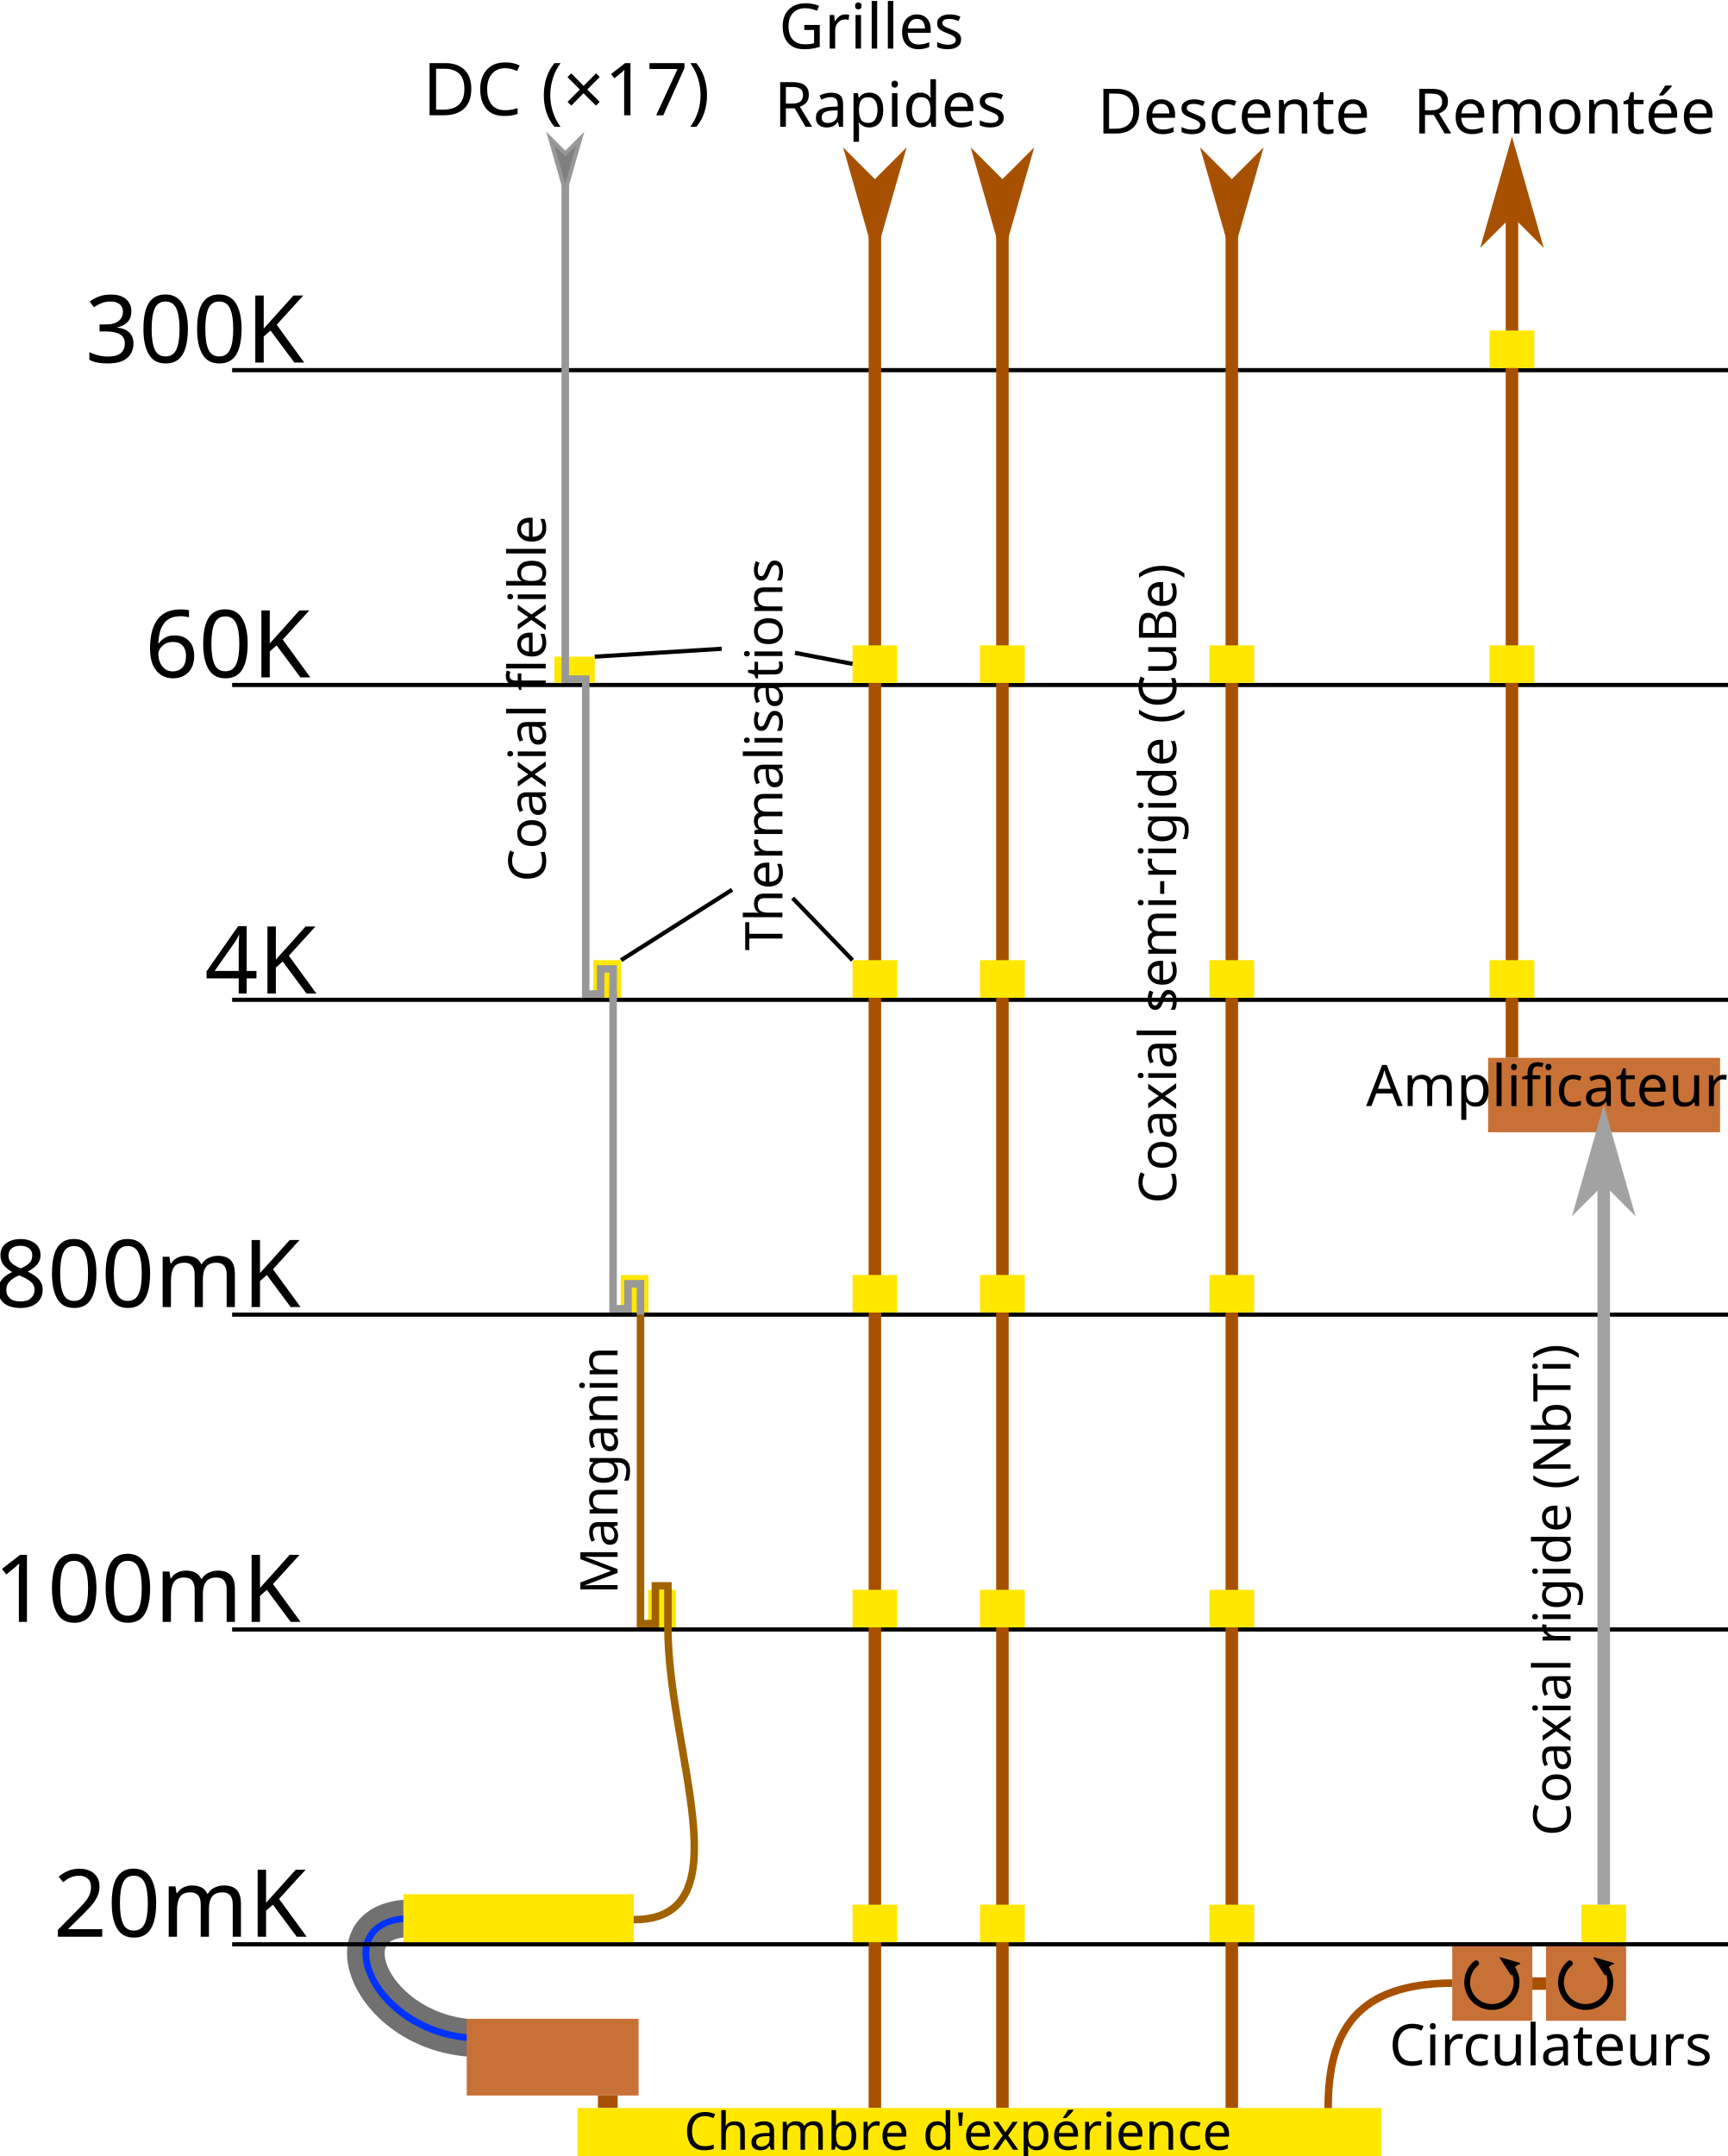
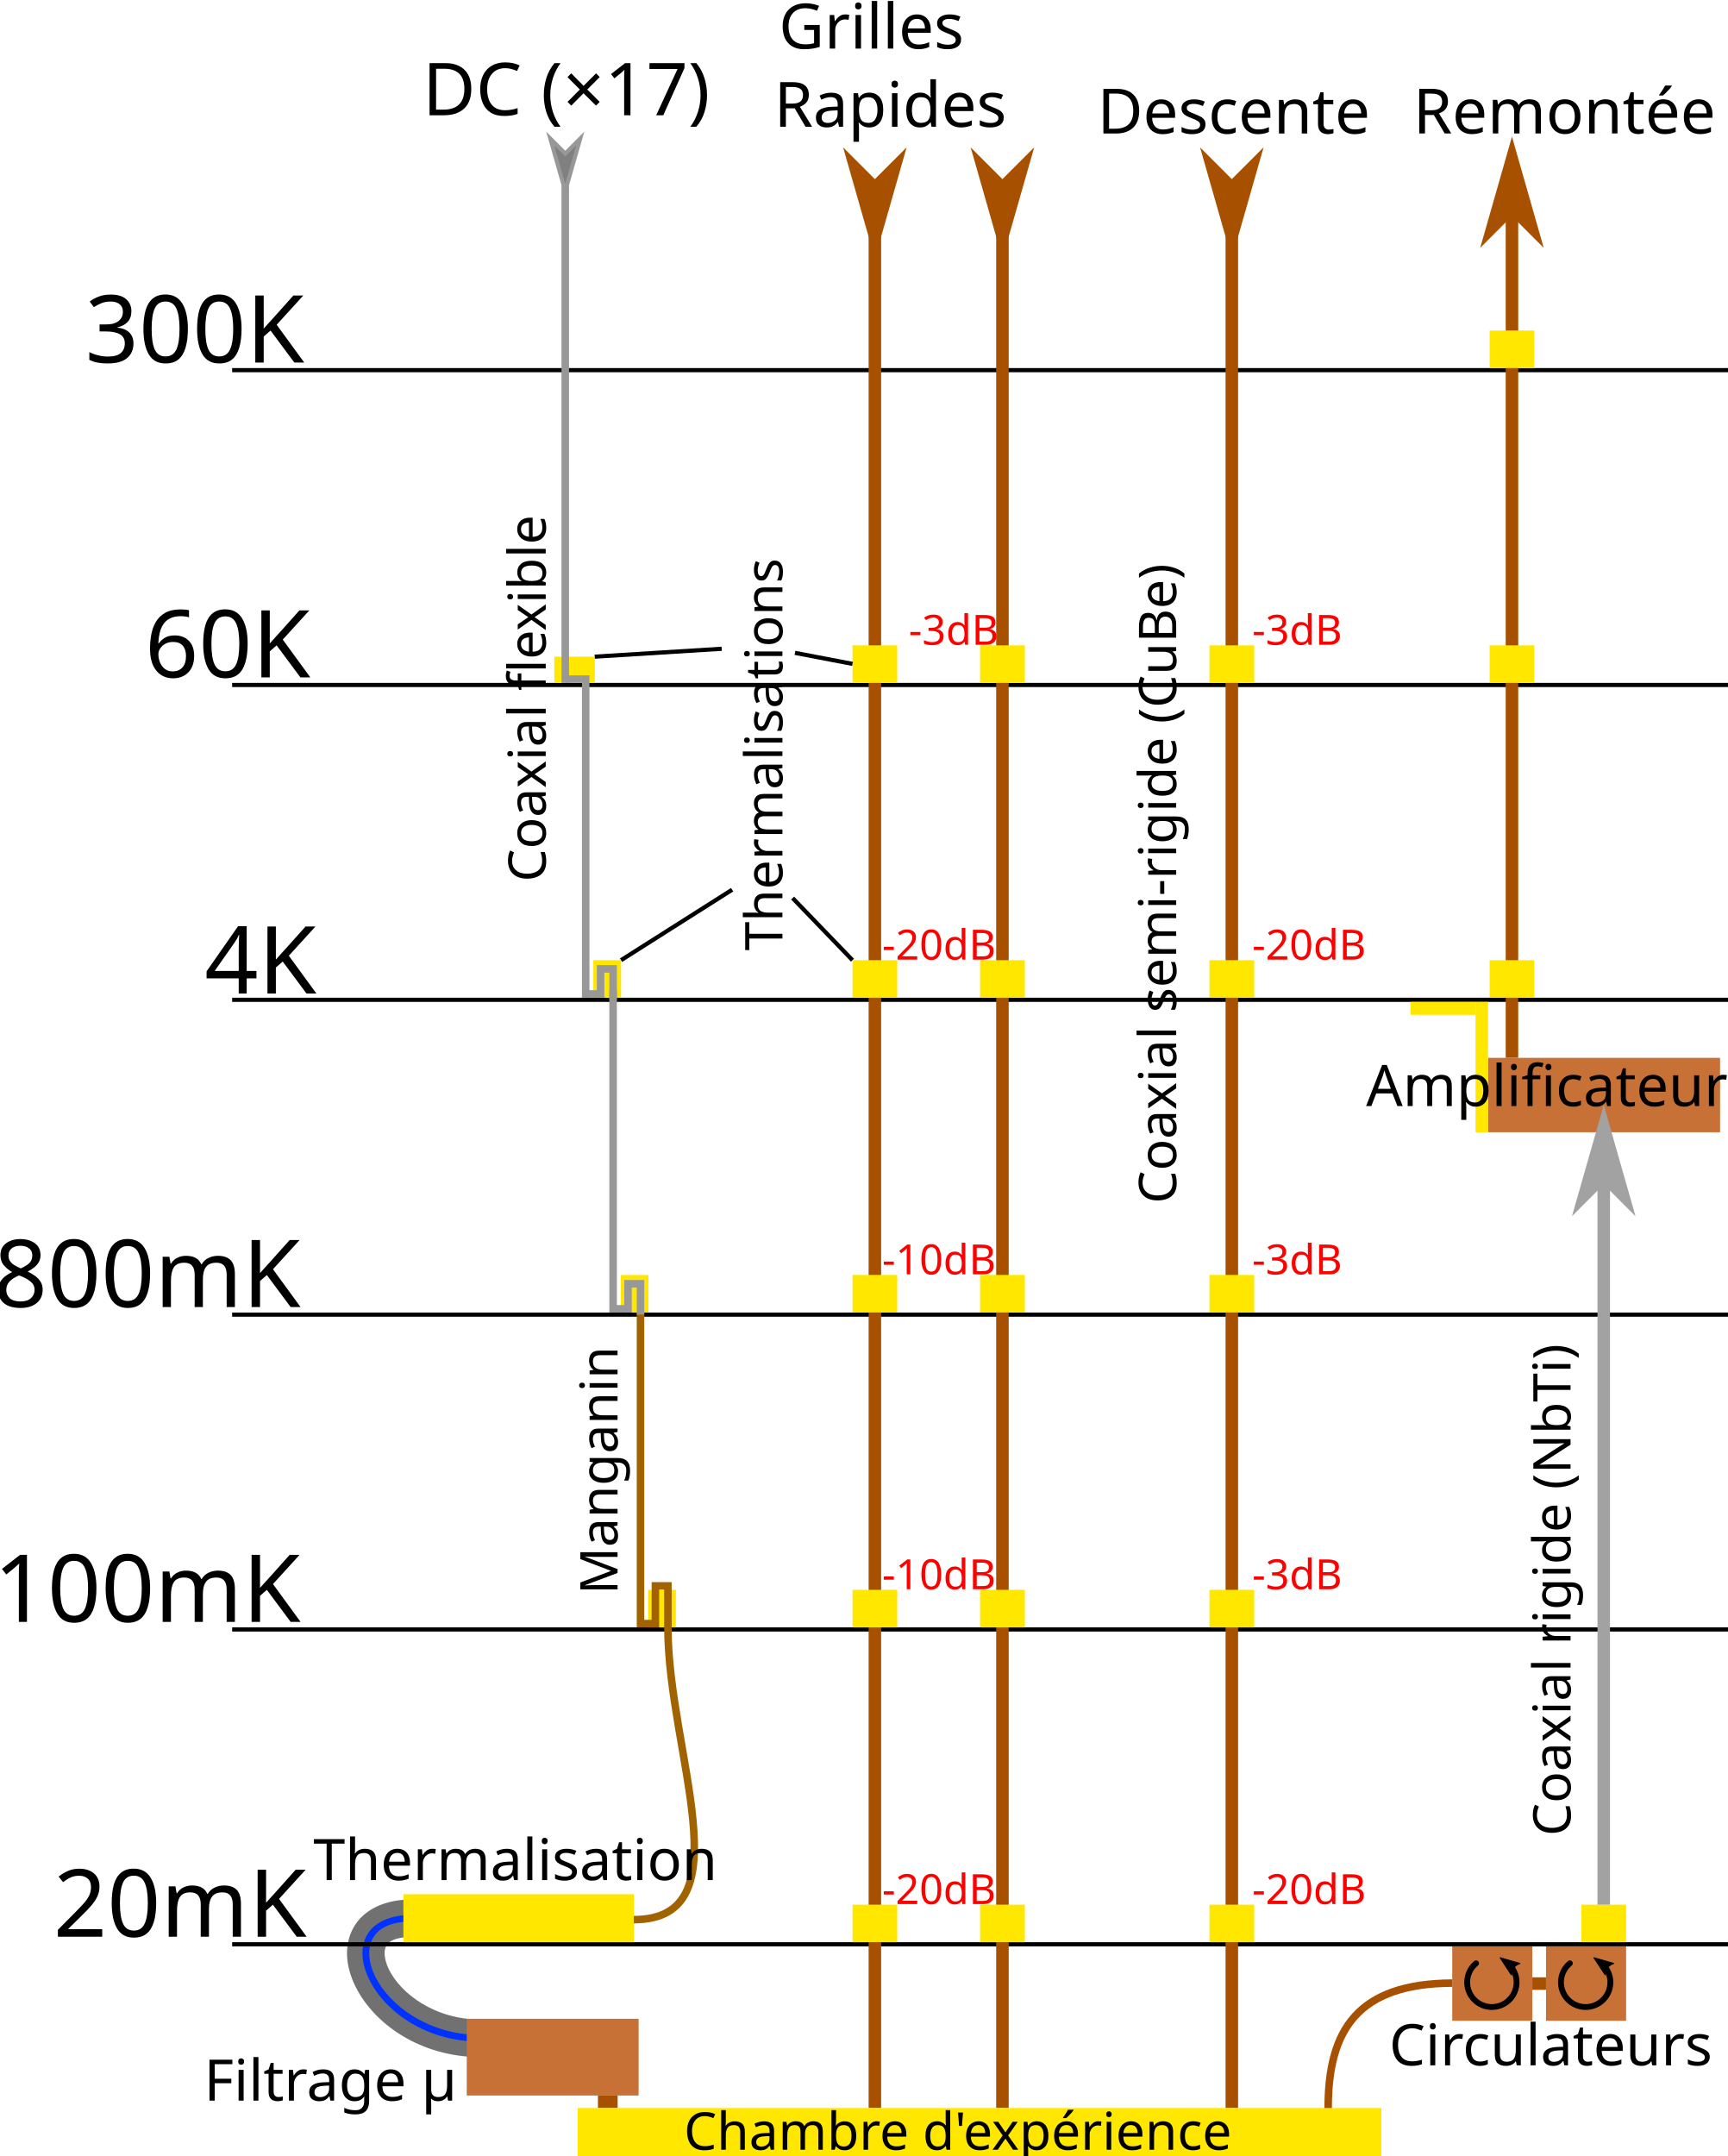
<svg xmlns="http://www.w3.org/2000/svg" xmlns:ns1="http://www.openswatchbook.org/uri/2009/osb" width="116.902mm" height="145.837mm" viewBox="0 0 414.219 516.746" id="svg2" version="1.1">
  <defs id="defs4">
    <linearGradient id="linearGradient11808" ns1:paint="solid">
      <stop style="stop-color:#717171;stop-opacity:1;" offset="0" id="stop11810" />
    </linearGradient>
    <marker orient="auto" refY="0" refX="0" id="Arrow2Sstart" style="overflow:visible">
      <path id="path7425" style="fill:#000000;fill-opacity:1;fill-rule:evenodd;stroke:#000000;stroke-width:0.625;stroke-linejoin:round;stroke-opacity:1" d="M 8.719,4.034 -2.207,0.016 8.719,-4.002 c -1.745,2.372 -1.735,5.617 -6e-7,8.035 z" transform="matrix(0.3,0,0,0.3,-0.69,0)" />
    </marker>
    <marker orient="auto" refY="0" refX="0" id="Arrow1Sstart" style="overflow:visible">
      <path id="path4480" d="M 0,0 5,-5 -12.5,0 5,5 0,0 Z" style="fill:#000000;fill-opacity:1;fill-rule:evenodd;stroke:#000000;stroke-width:1pt;stroke-opacity:1" transform="matrix(0.2,0,0,0.2,1.2,0)" />
    </marker>
    <marker orient="auto" refY="0" refX="0" id="marker7220" style="overflow:visible">
      <path id="path7222" d="M 0,0 5,-5 -12.5,0 5,5 0,0 Z" style="fill:#000000;fill-opacity:1;fill-rule:evenodd;stroke:#000000;stroke-width:1pt;stroke-opacity:1" transform="matrix(0.4,0,0,0.4,4,0)" />
    </marker>
    <marker orient="auto" refY="0" refX="0" id="marker7126" style="overflow:visible">
      <path id="path7128" d="M 0,0 5,-5 -12.5,0 5,5 0,0 Z" style="fill:#000000;fill-opacity:1;fill-rule:evenodd;stroke:#000000;stroke-width:1pt;stroke-opacity:1" transform="matrix(0.4,0,0,0.4,4,0)" />
    </marker>
    <marker orient="auto" refY="0" refX="0" id="marker7032" style="overflow:visible">
      <path id="path7034" d="M 0,0 5,-5 -12.5,0 5,5 0,0 Z" style="fill:#000000;fill-opacity:1;fill-rule:evenodd;stroke:#000000;stroke-width:1pt;stroke-opacity:1" transform="matrix(0.4,0,0,0.4,4,0)" />
    </marker>
    <marker style="overflow:visible" id="marker6774" refX="0" refY="0" orient="auto">
      <path transform="matrix(0.4,0,0,0.4,4,0)" style="fill:#a2a2a2;fill-opacity:1;fill-rule:evenodd;stroke:#a2a2a2;stroke-width:1pt;stroke-opacity:1" d="M 0,0 5,-5 -12.5,0 5,5 0,0 Z" id="path6776" />
    </marker>
    <marker orient="auto" refY="0" refX="0" id="marker6686" style="overflow:visible">
      <path id="path6688" d="M 0,0 5,-5 -12.5,0 5,5 0,0 Z" style="fill:#999999;fill-opacity:1;fill-rule:evenodd;stroke:#a2a2a2;stroke-width:1pt;stroke-opacity:1" transform="matrix(-0.4,0,0,-0.4,-4,0)" />
    </marker>
    <marker orient="auto" refY="0" refX="0" id="Arrow1Mstart" style="overflow:visible">
      <path id="path4474" d="M 0,0 5,-5 -12.5,0 5,5 0,0 Z" style="fill:#a75100;fill-opacity:1;fill-rule:evenodd;stroke:#a75100;stroke-width:1pt;stroke-opacity:1" transform="matrix(0.4,0,0,0.4,4,0)" />
    </marker>
    <marker orient="auto" refY="0" refX="0" id="Arrow2Mstart" style="overflow:visible">
      <path id="path4492" style="fill:#a75100;fill-opacity:1;fill-rule:evenodd;stroke:#a75100;stroke-width:0.625;stroke-linejoin:round;stroke-opacity:1" d="M 8.719,4.034 -2.207,0.016 8.719,-4.002 c -1.745,2.372 -1.735,5.617 -6e-7,8.035 z" transform="scale(0.6,0.6)" />
    </marker>
    <marker style="overflow:visible" id="marker5339" refX="0" refY="0" orient="auto">
      <path transform="matrix(-0.4,0,0,-0.4,-4,0)" style="fill:#a75100;fill-opacity:1;fill-rule:evenodd;stroke:#a75100;stroke-width:1pt;stroke-opacity:1" d="M 0,0 5,-5 -12.5,0 5,5 0,0 Z" id="path5341" />
    </marker>
    <marker style="overflow:visible" id="marker5213" refX="0" refY="0" orient="auto">
      <path transform="matrix(-0.4,0,0,-0.4,-4,0)" style="fill:#a75100;fill-opacity:1;fill-rule:evenodd;stroke:#a75100;stroke-width:1pt;stroke-opacity:1" d="M 0,0 5,-5 -12.5,0 5,5 0,0 Z" id="path5215" />
    </marker>
    <marker orient="auto" refY="0" refX="0" id="marker4797" style="overflow:visible">
      <path id="path4799" d="M 0,0 5,-5 -12.5,0 5,5 0,0 Z" style="fill:#a75100;fill-opacity:1;fill-rule:evenodd;stroke:#a75100;stroke-width:1pt;stroke-opacity:1" transform="matrix(-0.4,0,0,-0.4,-4,0)" />
    </marker>
    <marker orient="auto" refY="0" refX="0" id="Arrow1Mend" style="overflow:visible">
      <path id="path4504" d="M 0,0 5,-5 -12.5,0 5,5 0,0 Z" style="fill:#d38d5f;fill-opacity:1;fill-rule:evenodd;stroke:#a75100;stroke-width:1pt;stroke-opacity:1" transform="matrix(-0.4,0,0,-0.4,-4,0)" />
    </marker>
    <marker orient="auto" refY="0" refX="0" id="Arrow1Lend" style="overflow:visible">
      <path id="path4498" d="M 0,0 5,-5 -12.5,0 5,5 0,0 Z" style="fill:#d38d5f;fill-opacity:1;fill-rule:evenodd;stroke:#a75100;stroke-width:1pt;stroke-opacity:1" transform="matrix(-0.8,0,0,-0.8,-10,0)" />
    </marker>
    <marker style="overflow:visible" id="marker5339-7" refX="0" refY="0" orient="auto">
      <path transform="matrix(-0.4,0,0,-0.4,-4,0)" style="fill:#a75100;fill-opacity:1;fill-rule:evenodd;stroke:#a75100;stroke-width:1pt;stroke-opacity:1" d="M 0,0 5,-5 -12.5,0 5,5 0,0 Z" id="path5341-5" />
    </marker>
    <marker orient="auto" refY="0" refX="0" id="Arrow1Mstart-2" style="overflow:visible">
      <path id="path4474-9" d="M 0,0 5,-5 -12.5,0 5,5 0,0 Z" style="fill:#a75100;fill-opacity:1;fill-rule:evenodd;stroke:#a75100;stroke-width:1pt;stroke-opacity:1" transform="matrix(0.4,0,0,0.4,4,0)" />
    </marker>
    <marker orient="auto" refY="0" refX="0" id="Arrow2Sstart-6" style="overflow:visible">
      <path id="path7425-5" style="fill:#000000;fill-opacity:1;fill-rule:evenodd;stroke:#000000;stroke-width:0.625;stroke-linejoin:round;stroke-opacity:1" d="M 8.719,4.034 -2.207,0.016 8.719,-4.002 c -1.745,2.372 -1.735,5.617 -6e-7,8.035 z" transform="matrix(0.3,0,0,0.3,-0.69,0)" />
    </marker>
    <marker style="overflow:visible" id="marker5213-8" refX="0" refY="0" orient="auto">
      <path transform="matrix(-0.4,0,0,-0.4,-4,0)" style="fill:#808080;fill-opacity:1;fill-rule:evenodd;stroke:#989898;stroke-width:1pt;stroke-opacity:1" d="M 0,0 5,-5 -12.5,0 5,5 0,0 Z" id="path5215-6" />
    </marker>
    <marker style="overflow:visible" id="marker5213-6" refX="0" refY="0" orient="auto">
      <path transform="matrix(-0.4,0,0,-0.4,-4,0)" style="fill:#a75100;fill-opacity:1;fill-rule:evenodd;stroke:#a75100;stroke-width:1pt;stroke-opacity:1" d="M 0,0 5,-5 -12.5,0 5,5 0,0 Z" id="path5215-0" />
    </marker>
    <marker style="overflow:visible" id="marker5213-8-4" refX="0" refY="0" orient="auto">
      <path transform="matrix(-0.4,0,0,-0.4,-4,0)" style="fill:#a75100;fill-opacity:1;fill-rule:evenodd;stroke:#a75100;stroke-width:1pt;stroke-opacity:1" d="M 0,0 5,-5 -12.5,0 5,5 0,0 Z" id="path5215-6-5" />
    </marker>
  </defs>
  <g id="layer1" transform="translate(-113.2827,-107.3687)">
    <path style="color:#000000;font-style:normal;font-variant:normal;font-weight:normal;font-stretch:normal;font-size:medium;line-height:normal;font-family:sans-serif;text-indent:0;text-align:start;text-decoration:none;text-decoration-line:none;text-decoration-style:solid;text-decoration-color:#000000;letter-spacing:normal;word-spacing:normal;text-transform:none;direction:ltr;block-progression:tb;writing-mode:lr-tb;baseline-shift:baseline;text-anchor:start;white-space:normal;clip-rule:nonzero;display:inline;overflow:visible;visibility:visible;opacity:1;isolation:auto;mix-blend-mode:normal;color-interpolation:sRGB;color-interpolation-filters:linearRGB;solid-color:#000000;solid-opacity:1;fill:#0032ff;fill-opacity:1;fill-rule:evenodd;stroke:#717171;stroke-width:3.7;stroke-linecap:butt;stroke-linejoin:miter;stroke-miterlimit:2.2;stroke-dasharray:none;stroke-dashoffset:0;stroke-opacity:1;color-rendering:auto;image-rendering:auto;shape-rendering:auto;text-rendering:auto;enable-background:accumulate" d="m 211.979,564.484 c -5.943,0 -10.382,2.171 -12.402,5.879 -2.02,3.708 -1.46,8.229 0.594,12.348 4.107,8.238 14.483,15.861 28.43,15.861 l 0,-5.301 c -11.986,0 -20.616,-6.77 -23.686,-12.926 -1.535,-3.078 -1.605,-5.755 -0.684,-7.445 0.921,-1.69 2.994,-3.117 7.748,-3.117 l 0,-5.299 z" id="path10370" />
    <flowRoot style="font-style:normal;font-weight:normal;font-size:40px;line-height:125%;font-family:sans-serif;letter-spacing:0px;word-spacing:0px;fill:#000000;fill-opacity:1;stroke:none;stroke-width:1px;stroke-linecap:butt;stroke-linejoin:miter;stroke-opacity:1" id="flowRoot4202" xml:space="preserve">
      <flowRegion id="flowRegion4204">
        <rect y="150.296" x="73.741" height="77.782" width="95.964" id="rect4206" />
      </flowRegion>
      <flowPara id="flowPara4208" />
    </flowRoot>
    <flowRoot xml:space="preserve" id="flowRoot4269" style="font-style:normal;font-weight:normal;font-size:40px;line-height:125%;font-family:sans-serif;letter-spacing:0px;word-spacing:0px;fill:#000000;fill-opacity:1;stroke:none;stroke-width:1px;stroke-linecap:butt;stroke-linejoin:miter;stroke-opacity:1">
      <flowRegion id="flowRegion4271">
        <rect id="rect4273" width="137.886" height="444.063" x="39.598" y="157.872" />
      </flowRegion>
      <flowPara id="flowPara4275" />
    </flowRoot>
    <path style="fill:none;fill-rule:evenodd;stroke:#000000;stroke-width:1px;stroke-linecap:butt;stroke-linejoin:miter;stroke-opacity:1" d="m 168.93,196.085 358.571,0" id="path4136" />
    <text xml:space="preserve" style="font-style:normal;font-weight:normal;font-size:22.5px;line-height:125%;font-family:sans-serif;letter-spacing:0px;word-spacing:0px;fill:#000000;fill-opacity:1;stroke:none;stroke-width:1px;stroke-linecap:butt;stroke-linejoin:miter;stroke-opacity:1" x="133.684" y="194.267" id="text4138">
      <tspan id="tspan4140" x="133.684" y="194.267">300K</tspan>
    </text>
    <path style="fill:none;fill-rule:evenodd;stroke:#000000;stroke-width:1px;stroke-linecap:butt;stroke-linejoin:miter;stroke-opacity:1" d="m 168.93,573.371 358.571,0" id="path4136-4" />
    <text xml:space="preserve" style="font-style:normal;font-weight:normal;font-size:22.5px;line-height:125%;font-family:sans-serif;letter-spacing:0px;word-spacing:0px;fill:#000000;fill-opacity:1;stroke:none;stroke-width:1px;stroke-linecap:butt;stroke-linejoin:miter;stroke-opacity:1" x="148.011" y="269.724" id="text4138-3">
      <tspan id="tspan4140-7" x="148.011" y="269.724">60K</tspan>
    </text>
    <text xml:space="preserve" style="font-style:normal;font-weight:normal;font-size:22.5px;line-height:125%;font-family:sans-serif;letter-spacing:0px;word-spacing:0px;fill:#000000;fill-opacity:1;stroke:none;stroke-width:1px;stroke-linecap:butt;stroke-linejoin:miter;stroke-opacity:1" x="162.337" y="345.5" id="text4138-3-4">
      <tspan id="tspan4232" x="162.337" y="345.5">4K</tspan>
    </text>
    <text xml:space="preserve" style="font-style:normal;font-weight:normal;font-size:22.5px;line-height:125%;font-family:sans-serif;letter-spacing:0px;word-spacing:0px;fill:#000000;fill-opacity:1;stroke:none;stroke-width:1px;stroke-linecap:butt;stroke-linejoin:miter;stroke-opacity:1" x="111.756" y="420.638" id="text4138-3-9">
      <tspan id="tspan4140-7-0" x="111.756" y="420.638">800mK</tspan>
    </text>
    <text xml:space="preserve" style="font-style:normal;font-weight:normal;font-size:22.5px;line-height:125%;font-family:sans-serif;letter-spacing:0px;word-spacing:0px;fill:#000000;fill-opacity:1;stroke:none;stroke-width:1px;stroke-linecap:butt;stroke-linejoin:miter;stroke-opacity:1" x="111.756" y="496.095" id="text4138-3-5">
      <tspan id="tspan4140-7-9" x="111.756" y="496.095">100mK</tspan>
    </text>
    <text id="text4138-3-2" y="571.552" x="126.082" style="font-style:normal;font-weight:normal;font-size:22.5px;line-height:125%;font-family:sans-serif;letter-spacing:0px;word-spacing:0px;fill:#000000;fill-opacity:1;stroke:none;stroke-width:1px;stroke-linecap:butt;stroke-linejoin:miter;stroke-opacity:1" xml:space="preserve">
      <tspan y="571.552" x="126.082" id="tspan4140-7-6">20mK</tspan>
    </text>
    <path style="fill:none;fill-rule:evenodd;stroke:#000000;stroke-width:1px;stroke-linecap:butt;stroke-linejoin:miter;stroke-opacity:1" d="m 168.93,271.543 358.571,0" id="path4136-4-3" />
    <path style="fill:none;fill-rule:evenodd;stroke:#000000;stroke-width:1px;stroke-linecap:butt;stroke-linejoin:miter;stroke-opacity:1" d="m 168.93,347 358.571,0" id="path4136-4-2" />
    <path style="fill:none;fill-rule:evenodd;stroke:#000000;stroke-width:1px;stroke-linecap:butt;stroke-linejoin:miter;stroke-opacity:1" d="m 168.93,422.457 358.571,0" id="path4136-4-35" />
    <path style="fill:#d38d5f;fill-rule:evenodd;stroke:#a06300;stroke-width:1.8;stroke-linecap:butt;stroke-linejoin:miter;stroke-miterlimit:4;stroke-dasharray:none;stroke-opacity:1" d="m 266.82,420.157 0,77.257" id="path4358-1-7-1-3" />
    <path style="fill:none;fill-rule:evenodd;stroke:#000000;stroke-width:1px;stroke-linecap:butt;stroke-linejoin:miter;stroke-opacity:1" d="m 168.93,497.914 358.571,0" id="path4136-4-7" />
    <path style="fill:none;fill-rule:evenodd;stroke:#a75100;stroke-width:3;stroke-linecap:butt;stroke-linejoin:miter;stroke-miterlimit:4;stroke-dasharray:none;stroke-opacity:1;marker-start:url(#marker5213)" d="m 323,163.43 0,449.188" id="path4358" />
    <rect style="opacity:1;fill:#ffe700;fill-opacity:1;stroke:none;stroke-width:3;stroke-miterlimit:4;stroke-dasharray:none;stroke-opacity:1" id="rect4363-6" width="10.723" height="8.997" x="317.638" y="262.046" />
    <rect style="opacity:1;fill:#ffe700;fill-opacity:1;stroke:none;stroke-width:3;stroke-miterlimit:4;stroke-dasharray:none;stroke-opacity:1" id="rect4363-5" width="10.723" height="8.997" x="317.638" y="337.503" />
    <rect style="opacity:1;fill:#ffe700;fill-opacity:1;stroke:none;stroke-width:3;stroke-miterlimit:4;stroke-dasharray:none;stroke-opacity:1" id="rect4363-8" width="10.723" height="8.997" x="317.638" y="412.946" />
    <rect style="opacity:1;fill:#ffe700;fill-opacity:1;stroke:none;stroke-width:3;stroke-miterlimit:4;stroke-dasharray:none;stroke-opacity:1" id="rect4363-61" width="10.723" height="8.997" x="317.638" y="488.417" />
    <rect style="opacity:1;fill:#ffe700;fill-opacity:1;stroke:none;stroke-width:3;stroke-miterlimit:4;stroke-dasharray:none;stroke-opacity:1" id="rect4363-67" width="10.723" height="8.997" x="317.638" y="563.874" />
    <path style="fill:none;fill-rule:evenodd;stroke:#a75100;stroke-width:3;stroke-linecap:butt;stroke-linejoin:miter;stroke-miterlimit:4;stroke-dasharray:none;stroke-opacity:1;marker-start:url(#marker4797)" d="m 353.578,163.43 0,449.188" id="path4358-8" />
    <rect style="opacity:1;fill:#ffe700;fill-opacity:1;stroke:none;stroke-width:3;stroke-miterlimit:4;stroke-dasharray:none;stroke-opacity:1" id="rect4363-6-5" width="10.723" height="8.997" x="348.216" y="262.046" />
    <rect style="opacity:1;fill:#ffe700;fill-opacity:1;stroke:none;stroke-width:3;stroke-miterlimit:4;stroke-dasharray:none;stroke-opacity:1" id="rect4363-5-3" width="10.723" height="8.997" x="348.216" y="337.503" />
    <rect style="opacity:1;fill:#ffe700;fill-opacity:1;stroke:none;stroke-width:3;stroke-miterlimit:4;stroke-dasharray:none;stroke-opacity:1" id="rect4363-8-5" width="10.723" height="8.997" x="348.216" y="412.946" />
    <rect style="opacity:1;fill:#ffe700;fill-opacity:1;stroke:none;stroke-width:3;stroke-miterlimit:4;stroke-dasharray:none;stroke-opacity:1" id="rect4363-61-9" width="10.723" height="8.997" x="348.216" y="488.417" />
    <rect style="opacity:1;fill:#ffe700;fill-opacity:1;stroke:none;stroke-width:3;stroke-miterlimit:4;stroke-dasharray:none;stroke-opacity:1" id="rect4363-67-8" width="10.723" height="8.997" x="348.216" y="563.874" />
    <path style="fill:none;fill-rule:evenodd;stroke:#a75100;stroke-width:3;stroke-linecap:butt;stroke-linejoin:miter;stroke-miterlimit:4;stroke-dasharray:none;stroke-opacity:1;marker-start:url(#marker5339)" d="m 408.566,163.426 0,449.192" id="path4358-5" />
    <rect style="opacity:1;fill:#ffe700;fill-opacity:1;stroke:none;stroke-width:3;stroke-miterlimit:4;stroke-dasharray:none;stroke-opacity:1" id="rect4363-6-3" width="10.723" height="8.997" x="403.204" y="262.046" />
    <rect style="opacity:1;fill:#ffe700;fill-opacity:1;stroke:none;stroke-width:3;stroke-miterlimit:4;stroke-dasharray:none;stroke-opacity:1" id="rect4363-5-36" width="10.723" height="8.997" x="403.204" y="337.503" />
    <rect style="opacity:1;fill:#ffe700;fill-opacity:1;stroke:none;stroke-width:3;stroke-miterlimit:4;stroke-dasharray:none;stroke-opacity:1" id="rect4363-8-1" width="10.723" height="8.997" x="403.204" y="412.946" />
    <rect style="opacity:1;fill:#ffe700;fill-opacity:1;stroke:none;stroke-width:3;stroke-miterlimit:4;stroke-dasharray:none;stroke-opacity:1" id="rect4363-61-2" width="10.723" height="8.997" x="403.204" y="488.417" />
    <rect style="opacity:1;fill:#ffe700;fill-opacity:1;stroke:none;stroke-width:3;stroke-miterlimit:4;stroke-dasharray:none;stroke-opacity:1" id="rect4363-67-7" width="10.723" height="8.997" x="403.204" y="563.874" />
    <path style="fill:none;fill-rule:evenodd;stroke:#a75100;stroke-width:3;stroke-linecap:butt;stroke-linejoin:miter;stroke-miterlimit:4;stroke-dasharray:none;stroke-opacity:1;marker-start:url(#Arrow1Mstart)" d="m 475.72,146.031 0,214.878" id="path4358-5-3" />
    <rect style="opacity:1;fill:#ffe700;fill-opacity:1;stroke:none;stroke-width:3;stroke-miterlimit:4;stroke-dasharray:none;stroke-opacity:1" id="rect4363-53-0" width="10.723" height="8.997" x="470.358" y="186.588" />
    <rect style="opacity:1;fill:#ffe700;fill-opacity:1;stroke:none;stroke-width:3;stroke-miterlimit:4;stroke-dasharray:none;stroke-opacity:1" id="rect4363-6-3-4" width="10.723" height="8.997" x="470.358" y="262.046" />
    <rect style="opacity:1;fill:#ffe700;fill-opacity:1;stroke:none;stroke-width:3;stroke-miterlimit:4;stroke-dasharray:none;stroke-opacity:1" id="rect4363-5-36-2" width="10.723" height="8.997" x="470.358" y="337.503" />
    <rect style="opacity:1;fill:#ffe700;fill-opacity:1;stroke:none;stroke-width:3;stroke-miterlimit:4;stroke-dasharray:none;stroke-opacity:1" id="rect4363-67-7-5" width="10.723" height="8.997" x="492.358" y="563.874" />
    <text xml:space="preserve" style="font-style:normal;font-variant:normal;font-weight:normal;font-stretch:normal;font-size:17.5px;line-height:125%;font-family:Ubuntu;-inkscape-font-specification:Ubuntu;text-align:center;letter-spacing:0px;word-spacing:0px;text-anchor:middle;fill:#000000;fill-opacity:1;stroke:none;stroke-width:1px;stroke-linecap:butt;stroke-linejoin:miter;stroke-opacity:1" x="338.082" y="119.009" id="text4890">
      <tspan id="tspan4892" x="338.082" y="119.009" style="font-size:15px">Grilles</tspan>
      <tspan x="338.082" y="137.759" id="tspan4894" style="font-size:15px">Rapides</tspan>
    </text>
    <text xml:space="preserve" style="font-style:normal;font-variant:normal;font-weight:normal;font-stretch:normal;font-size:15px;line-height:125%;font-family:Ubuntu;-inkscape-font-specification:Ubuntu;letter-spacing:0px;word-spacing:0px;fill:#000000;fill-opacity:1;stroke:none;stroke-width:1px;stroke-linecap:butt;stroke-linejoin:miter;stroke-opacity:1" x="376.33" y="139.37" id="text4896">
      <tspan id="tspan4898" x="376.33" y="139.37">Descente</tspan>
    </text>
    <text xml:space="preserve" style="font-style:normal;font-variant:normal;font-weight:normal;font-stretch:normal;font-size:15px;line-height:125%;font-family:Ubuntu;-inkscape-font-specification:Ubuntu;letter-spacing:0px;word-spacing:0px;fill:#000000;fill-opacity:1;stroke:none;stroke-width:1px;stroke-linecap:butt;stroke-linejoin:miter;stroke-opacity:1" x="452.057" y="139.355" id="text4900">
      <tspan id="tspan4902" x="452.057" y="139.355">Remontée</tspan>
    </text>
    <rect style="opacity:1;fill:#c87137;fill-opacity:1;stroke:none;stroke-width:3;stroke-miterlimit:4;stroke-dasharray:none;stroke-opacity:1" id="rect4363-5-36-2-0" width="55.615" height="17.836" x="469.991" y="360.909" />
    <path style="fill:none;fill-rule:evenodd;stroke:#a2a2a2;stroke-width:3;stroke-linecap:butt;stroke-linejoin:miter;stroke-miterlimit:4;stroke-dasharray:none;stroke-opacity:1;marker-start:url(#marker6774)" d="m 497.72,378.117 0,185.757" id="path4358-5-3-8" />
+     <rect style="opacity:1;fill:#ffe700;fill-opacity:1;stroke:none;stroke-width:3;stroke-miterlimit:4;stroke-dasharray:none;stroke-opacity:1" id="rect4363-5-36-2-2" width="3" height="31.246" x="466.991" y="347.5" />
    <text xml:space="preserve" style="font-style:normal;font-variant:normal;font-weight:normal;font-stretch:normal;font-size:13.75px;line-height:125%;font-family:Ubuntu;-inkscape-font-specification:Ubuntu;letter-spacing:0px;word-spacing:0px;fill:#000000;fill-opacity:1;stroke:none;stroke-width:1px;stroke-linecap:butt;stroke-linejoin:miter;stroke-opacity:1" x="440.756" y="372.472" id="text6856">
      <tspan id="tspan6858" x="440.756" y="372.472">Amplificateur</tspan>
    </text>
    <g id="g8077">
      <rect y="573.871" x="483.882" height="17.836" width="19.199" id="rect4363-5-36-2-0-7" style="opacity:1;fill:#c87137;fill-opacity:1;stroke:none;stroke-width:3;stroke-miterlimit:4;stroke-dasharray:none;stroke-opacity:1" />
      <path d="m 496.904,577.722 a 5.922,5.922 0 0 1 2.131,6.534 5.922,5.922 0 0 1 -5.48,4.148 5.922,5.922 0 0 1 -5.71,-3.825 5.922,5.922 0 0 1 1.751,-6.646" id="path7757" style="opacity:1;fill:none;fill-opacity:1;stroke:#000000;stroke-width:1.4;stroke-linecap:round;stroke-miterlimit:4;stroke-dasharray:none;stroke-opacity:1;marker-start:url(#Arrow2Sstart)" />
    </g>
    <g transform="translate(-22.48187,-3.7499999e-6)" id="g8077-1">
      <rect y="573.871" x="483.882" height="17.836" width="19.199" id="rect4363-5-36-2-0-7-2" style="opacity:1;fill:#c87137;fill-opacity:1;stroke:none;stroke-width:3;stroke-miterlimit:4;stroke-dasharray:none;stroke-opacity:1" />
      <path d="m 496.904,577.722 a 5.922,5.922 0 0 1 2.131,6.534 5.922,5.922 0 0 1 -5.48,4.148 5.922,5.922 0 0 1 -5.71,-3.825 5.922,5.922 0 0 1 1.751,-6.646" id="path7757-4" style="opacity:1;fill:none;fill-opacity:1;stroke:#000000;stroke-width:1.4;stroke-linecap:round;stroke-miterlimit:4;stroke-dasharray:none;stroke-opacity:1;marker-start:url(#Arrow2Sstart-6)" />
    </g>
    <path style="fill:none;fill-rule:evenodd;stroke:#a75100;stroke-width:3;stroke-linecap:butt;stroke-linejoin:miter;stroke-miterlimit:4;stroke-dasharray:none;stroke-opacity:1" d="m 483.882,582.789 -3.283,0" id="path4358-5-3-7" />
    <text xml:space="preserve" style="font-style:normal;font-variant:normal;font-weight:normal;font-stretch:normal;font-size:13.75px;line-height:125%;font-family:Ubuntu;-inkscape-font-specification:Ubuntu;letter-spacing:0px;word-spacing:0px;fill:#000000;fill-opacity:1;stroke:none;stroke-width:1px;stroke-linecap:butt;stroke-linejoin:miter;stroke-opacity:1" x="446.27" y="602.377" id="text6856-8">
      <tspan id="tspan6858-6" x="446.27" y="602.377">Circulateurs</tspan>
    </text>
    <rect style="opacity:1;fill:#ffe700;fill-opacity:1;stroke:none;stroke-width:3;stroke-miterlimit:4;stroke-dasharray:none;stroke-opacity:1" id="rect4363-6-6" width="9.704" height="6.287" x="246.152" y="264.755" />
    <path style="fill:#808080;fill-rule:evenodd;stroke:#989898;stroke-width:1.8;stroke-linecap:butt;stroke-linejoin:miter;stroke-miterlimit:4;stroke-dasharray:none;stroke-opacity:1;marker-start:url(#marker5213-8)" d="m 248.783,151.363 0,119.679" id="path4358-1" />
    <text xml:space="preserve" style="font-style:normal;font-variant:normal;font-weight:normal;font-stretch:normal;font-size:17.5px;line-height:125%;font-family:Ubuntu;-inkscape-font-specification:Ubuntu;letter-spacing:0px;word-spacing:0px;fill:#000000;fill-opacity:1;stroke:none;stroke-width:1px;stroke-linecap:butt;stroke-linejoin:miter;stroke-opacity:1" x="214.552" y="134.993" id="text9137">
      <tspan id="tspan9139" x="214.552" y="134.993">DC (×17)</tspan>
    </text>
    <rect style="opacity:1;fill:#ffe700;fill-opacity:1;stroke:none;stroke-width:3;stroke-miterlimit:4;stroke-dasharray:none;stroke-opacity:1" id="rect4363-6-9" width="6.649" height="8.997" x="255.511" y="337.503" />
    <path style="fill:none;fill-rule:evenodd;stroke:#989898;stroke-width:1.8;stroke-linecap:butt;stroke-linejoin:miter;stroke-miterlimit:4;stroke-dasharray:none;stroke-opacity:1" d="m 253.683,269.243 0,77.257" id="path4358-1-7" />
    <path style="fill:none;fill-rule:evenodd;stroke:#989898;stroke-width:1.8;stroke-linecap:butt;stroke-linejoin:miter;stroke-miterlimit:4;stroke-dasharray:none;stroke-opacity:1" d="m 248.783,270.143 4,0" id="path10241" />
    <path style="fill:none;fill-rule:evenodd;stroke:#989898;stroke-width:1.8;stroke-linecap:butt;stroke-linejoin:miter;stroke-miterlimit:4;stroke-dasharray:none;stroke-opacity:1" d="m 253.683,345.6 3.569,0 0,-6.003 3,0 0,7.403" id="path10270" />
    <rect style="opacity:1;fill:#ffe700;fill-opacity:1;stroke:none;stroke-width:3;stroke-miterlimit:4;stroke-dasharray:none;stroke-opacity:1" id="rect4363-6-9-1" width="6.649" height="8.997" x="262.08" y="412.96" />
    <path style="fill:none;fill-rule:evenodd;stroke:#989898;stroke-width:1.8;stroke-linecap:butt;stroke-linejoin:miter;stroke-miterlimit:4;stroke-dasharray:none;stroke-opacity:1" d="m 260.251,344.7 0,77.257" id="path4358-1-7-1" />
    <path style="fill:none;fill-rule:evenodd;stroke:#989898;stroke-width:1.8;stroke-linecap:butt;stroke-linejoin:miter;stroke-miterlimit:4;stroke-dasharray:none;stroke-opacity:1" d="m 260.251,421.057 3.569,0 0,-6.003 3,0 0,7.403" id="path10270-0" />
    <text xml:space="preserve" style="font-style:normal;font-weight:normal;font-size:12.5px;line-height:125%;font-family:sans-serif;letter-spacing:0px;word-spacing:0px;fill:#000000;fill-opacity:1;stroke:none;stroke-width:1px;stroke-linecap:butt;stroke-linejoin:miter;stroke-opacity:1" x="-318.729" y="244.096" id="text10308" transform="matrix(0,-1,1,0,0,0)">
      <tspan id="tspan10310" x="-318.729" y="244.096">Coaxial flexible</tspan>
    </text>
    <rect style="opacity:1;fill:#ffe700;fill-opacity:1;stroke:none;stroke-width:3;stroke-miterlimit:4;stroke-dasharray:none;stroke-opacity:1" id="rect4363-6-9-1-7" width="6.649" height="8.997" x="268.648" y="488.417" />
    <path style="fill:none;fill-rule:evenodd;stroke:#a06300;stroke-width:1.8;stroke-linecap:butt;stroke-linejoin:miter;stroke-miterlimit:4;stroke-dasharray:none;stroke-opacity:1" d="m 266.82,496.514 3.569,0 0,-9.044 3,0 0,9.944" id="path10270-0-9" />
    <rect style="opacity:1;fill:#ffe700;fill-opacity:1;stroke:none;stroke-width:3;stroke-miterlimit:4;stroke-dasharray:none;stroke-opacity:1" id="rect4363-61-5" width="55.223" height="11.497" x="209.979" y="561.374" />
    <path style="fill:none;fill-rule:evenodd;stroke:#a06300;stroke-width:1.8;stroke-linecap:butt;stroke-linejoin:miter;stroke-miterlimit:4;stroke-dasharray:none;stroke-opacity:1" d="m 273.389,497.414 c 0,29.799 18.698,70.051 -8.187,70.051" id="path10350" />
    <text xml:space="preserve" style="font-style:normal;font-weight:normal;font-size:12.5px;line-height:125%;font-family:sans-serif;letter-spacing:0px;word-spacing:0px;fill:#000000;fill-opacity:1;stroke:none;stroke-width:1px;stroke-linecap:butt;stroke-linejoin:miter;stroke-opacity:1" x="-489.526" y="261.32" id="text10308-6" transform="matrix(0,-1,1,0,0,0)">
      <tspan id="tspan10310-9" x="-489.526" y="261.32">Manganin</tspan>
    </text>
    <rect style="opacity:1;fill:#c87137;fill-opacity:1;stroke:none;stroke-width:3;stroke-miterlimit:4;stroke-dasharray:none;stroke-opacity:1" id="rect4363-61-5-3" width="41.196" height="18.391" x="225.168" y="591.227" />
    <path style="fill:none;fill-rule:evenodd;stroke:#a75100;stroke-width:3;stroke-linecap:butt;stroke-linejoin:miter;stroke-miterlimit:4;stroke-dasharray:none;stroke-opacity:1" d="m 261.335,611.118 -4.72,0" id="path4358-5-3-7-1" />
    <rect style="opacity:1;fill:#ffe700;fill-opacity:1;stroke:none;stroke-width:3;stroke-miterlimit:4;stroke-dasharray:none;stroke-opacity:1" id="rect4363-61-5-2" width="192.681" height="11.497" x="251.74" y="612.618" />
    <path style="fill:none;fill-rule:evenodd;stroke:#a75100;stroke-width:1.8;stroke-linecap:butt;stroke-linejoin:miter;stroke-miterlimit:4;stroke-dasharray:none;stroke-opacity:1" d="m 461.4,582.674 c -22.618,0.125 -29.743,11.138 -29.743,29.944" id="path12477" />
    <text xml:space="preserve" style="font-style:normal;font-weight:normal;font-size:12.5px;line-height:125%;font-family:sans-serif;letter-spacing:0px;word-spacing:0px;fill:#000000;fill-opacity:1;stroke:none;stroke-width:1px;stroke-linecap:butt;stroke-linejoin:miter;stroke-opacity:1" x="-395.846" y="395.229" id="text10308-3" transform="matrix(0,-1,1,0,0,0)">
      <tspan id="tspan10310-5" x="-395.846" y="395.229">Coaxial semi-rigide (CuBe)</tspan>
    </text>
    <text xml:space="preserve" style="font-style:normal;font-weight:normal;font-size:12.5px;line-height:125%;font-family:sans-serif;letter-spacing:0px;word-spacing:0px;fill:#000000;fill-opacity:1;stroke:none;stroke-width:1px;stroke-linecap:butt;stroke-linejoin:miter;stroke-opacity:1" x="-547.431" y="489.76" id="text10308-8" transform="matrix(0,-1,1,0,0,0)">
      <tspan id="tspan10310-53" x="-547.431" y="489.76">Coaxial rigide (NbTi)</tspan>
    </text>
    <text xml:space="preserve" style="font-style:normal;font-weight:normal;font-size:12.5px;line-height:125%;font-family:sans-serif;letter-spacing:0px;word-spacing:0px;fill:#000000;fill-opacity:1;stroke:none;stroke-width:1px;stroke-linecap:butt;stroke-linejoin:miter;stroke-opacity:1" x="-335.211" y="300.837" id="text10308-3-7" transform="matrix(0,-1,1,0,0,0)">
      <tspan id="tspan10310-5-6" x="-335.211" y="300.837">Thermalisations</tspan>
    </text>
    <text xml:space="preserve" style="font-style:normal;font-weight:normal;font-size:12.5px;line-height:125%;font-family:sans-serif;letter-spacing:0px;word-spacing:0px;fill:#000000;fill-opacity:1;stroke:none;stroke-width:1px;stroke-linecap:butt;stroke-linejoin:miter;stroke-opacity:1" x="277.212" y="622.616" id="text10308-3-7-6">
      <tspan id="tspan10310-5-6-6" x="277.212" y="622.616">Chambre d'expérience</tspan>
    </text>
    <path style="fill:none;fill-rule:evenodd;stroke:#000000;stroke-width:1px;stroke-linecap:butt;stroke-linejoin:miter;stroke-opacity:1" d="m 303.848,263.844 13.79,2.646" id="path4475" />
    <path style="fill:none;fill-rule:evenodd;stroke:#000000;stroke-width:1px;stroke-linecap:butt;stroke-linejoin:miter;stroke-opacity:1" d="m 303.283,322.615 14.356,14.887" id="path4477" />
    <path style="fill:none;fill-rule:evenodd;stroke:#000000;stroke-width:1px;stroke-linecap:butt;stroke-linejoin:miter;stroke-opacity:1" d="m 262.16,337.503 26.623,-16.888" id="path4479" />
    <path style="fill:none;fill-rule:evenodd;stroke:#000000;stroke-width:1px;stroke-linecap:butt;stroke-linejoin:miter;stroke-opacity:1" d="m 255.856,264.755 30.427,-1.89" id="path4481" />
+     <rect style="opacity:1;fill:#ffe700;fill-opacity:1;stroke:none;stroke-width:3;stroke-miterlimit:4;stroke-dasharray:none;stroke-opacity:1" id="rect4363-5-36-2-1" width="15.598" height="3.1" x="451.393" y="347.5" />
+     <text xml:space="preserve" style="font-style:normal;font-variant:normal;font-weight:normal;font-stretch:normal;font-size:13.75px;line-height:125%;font-family:Ubuntu;-inkscape-font-specification:Ubuntu;letter-spacing:0px;word-spacing:0px;fill:#000000;fill-opacity:1;stroke:none;stroke-width:1px;stroke-linecap:butt;stroke-linejoin:miter;stroke-opacity:1" x="188.374" y="557.98" id="text6856-8-5">
+       <tspan id="tspan6858-6-2" x="188.374" y="557.98">Thermalisation</tspan>
+     </text>
+     <text xml:space="preserve" style="font-style:normal;font-variant:normal;font-weight:normal;font-stretch:normal;font-size:13.75px;line-height:125%;font-family:Ubuntu;-inkscape-font-specification:Ubuntu;letter-spacing:0px;word-spacing:0px;fill:#000000;fill-opacity:1;stroke:none;stroke-width:1px;stroke-linecap:butt;stroke-linejoin:miter;stroke-opacity:1" x="162.171" y="610.847" id="text6856-8-6">
+       <tspan id="tspan6858-6-0" x="162.171" y="610.847">Filtrage μ </tspan>
+     </text>
+     <text xml:space="preserve" style="font-style:normal;font-weight:normal;font-size:12.5px;line-height:125%;font-family:sans-serif;letter-spacing:0px;word-spacing:0px;fill:#000000;fill-opacity:1;stroke:none;stroke-width:1px;stroke-linecap:butt;stroke-linejoin:miter;stroke-opacity:1" x="331.097" y="261.904" id="text10308-3-7-8">
+       <tspan id="tspan10310-5-6-0" x="331.097" y="261.904" style="font-size:10px;fill:#ff0000;fill-opacity:1">-3dB</tspan>
+     </text>
+     <text xml:space="preserve" style="font-style:normal;font-weight:normal;font-size:12.5px;line-height:125%;font-family:sans-serif;letter-spacing:0px;word-spacing:0px;fill:#000000;fill-opacity:1;stroke:none;stroke-width:1px;stroke-linecap:butt;stroke-linejoin:miter;stroke-opacity:1" x="324.73" y="337.361" id="text10308-3-7-8-5">
+       <tspan id="tspan10310-5-6-0-7" x="324.73" y="337.361" style="font-size:10px;fill:#ff0000;fill-opacity:1">-20dB</tspan>
+     </text>
+     <text xml:space="preserve" style="font-style:normal;font-weight:normal;font-size:12.5px;line-height:125%;font-family:sans-serif;letter-spacing:0px;word-spacing:0px;fill:#000000;fill-opacity:1;stroke:none;stroke-width:1px;stroke-linecap:butt;stroke-linejoin:miter;stroke-opacity:1" x="324.73" y="412.804" id="text10308-3-7-8-0">
+       <tspan id="tspan10310-5-6-0-8" x="324.73" y="412.804" style="font-size:10px;fill:#ff0000;fill-opacity:1">-10dB</tspan>
+     </text>
+     <text xml:space="preserve" style="font-style:normal;font-weight:normal;font-size:12.5px;line-height:125%;font-family:sans-serif;letter-spacing:0px;word-spacing:0px;fill:#000000;fill-opacity:1;stroke:none;stroke-width:1px;stroke-linecap:butt;stroke-linejoin:miter;stroke-opacity:1" x="324.73" y="488.275" id="text10308-3-7-8-8">
+       <tspan id="tspan10310-5-6-0-6" x="324.73" y="488.275" style="font-size:10px;fill:#ff0000;fill-opacity:1">-10dB</tspan>
+     </text>
+     <text xml:space="preserve" style="font-style:normal;font-weight:normal;font-size:12.5px;line-height:125%;font-family:sans-serif;letter-spacing:0px;word-spacing:0px;fill:#000000;fill-opacity:1;stroke:none;stroke-width:1px;stroke-linecap:butt;stroke-linejoin:miter;stroke-opacity:1" x="324.73" y="563.732" id="text10308-3-7-8-88">
+       <tspan id="tspan10310-5-6-0-1" x="324.73" y="563.732" style="font-size:10px;fill:#ff0000;fill-opacity:1">-20dB</tspan>
+     </text>
+     <text xml:space="preserve" style="font-style:normal;font-weight:normal;font-size:12.5px;line-height:125%;font-family:sans-serif;letter-spacing:0px;word-spacing:0px;fill:#000000;fill-opacity:1;stroke:none;stroke-width:1px;stroke-linecap:butt;stroke-linejoin:miter;stroke-opacity:1" x="413.439" y="563.732" id="text10308-3-7-8-4">
+       <tspan id="tspan10310-5-6-0-0" x="413.439" y="563.732" style="font-size:10px;fill:#ff0000;fill-opacity:1">-20dB</tspan>
+     </text>
+     <text xml:space="preserve" style="font-style:normal;font-weight:normal;font-size:12.5px;line-height:125%;font-family:sans-serif;letter-spacing:0px;word-spacing:0px;fill:#000000;fill-opacity:1;stroke:none;stroke-width:1px;stroke-linecap:butt;stroke-linejoin:miter;stroke-opacity:1" x="413.439" y="488.275" id="text10308-3-7-8-1">
+       <tspan id="tspan10310-5-6-0-9" x="413.439" y="488.275" style="font-size:10px;fill:#ff0000;fill-opacity:1">-3dB</tspan>
+     </text>
+     <text xml:space="preserve" style="font-style:normal;font-weight:normal;font-size:12.5px;line-height:125%;font-family:sans-serif;letter-spacing:0px;word-spacing:0px;fill:#000000;fill-opacity:1;stroke:none;stroke-width:1px;stroke-linecap:butt;stroke-linejoin:miter;stroke-opacity:1" x="413.439" y="412.805" id="text10308-3-7-8-7">
+       <tspan id="tspan10310-5-6-0-71" x="413.439" y="412.805" style="font-size:10px;fill:#ff0000;fill-opacity:1">-3dB</tspan>
+     </text>
+     <text xml:space="preserve" style="font-style:normal;font-weight:normal;font-size:12.5px;line-height:125%;font-family:sans-serif;letter-spacing:0px;word-spacing:0px;fill:#000000;fill-opacity:1;stroke:none;stroke-width:1px;stroke-linecap:butt;stroke-linejoin:miter;stroke-opacity:1" x="413.439" y="337.361" id="text10308-3-7-8-15">
+       <tspan id="tspan10310-5-6-0-717" x="413.439" y="337.361" style="font-size:10px;fill:#ff0000;fill-opacity:1">-20dB</tspan>
+     </text>
+     <text xml:space="preserve" style="font-style:normal;font-weight:normal;font-size:12.5px;line-height:125%;font-family:sans-serif;letter-spacing:0px;word-spacing:0px;fill:#000000;fill-opacity:1;stroke:none;stroke-width:1px;stroke-linecap:butt;stroke-linejoin:miter;stroke-opacity:1" x="413.439" y="261.904" id="text10308-3-7-8-2">
+       <tspan id="tspan10310-5-6-0-69" x="413.439" y="261.904" style="font-size:10px;fill:#ff0000;fill-opacity:1">-3dB</tspan>
+     </text>
  </g>
</svg>
